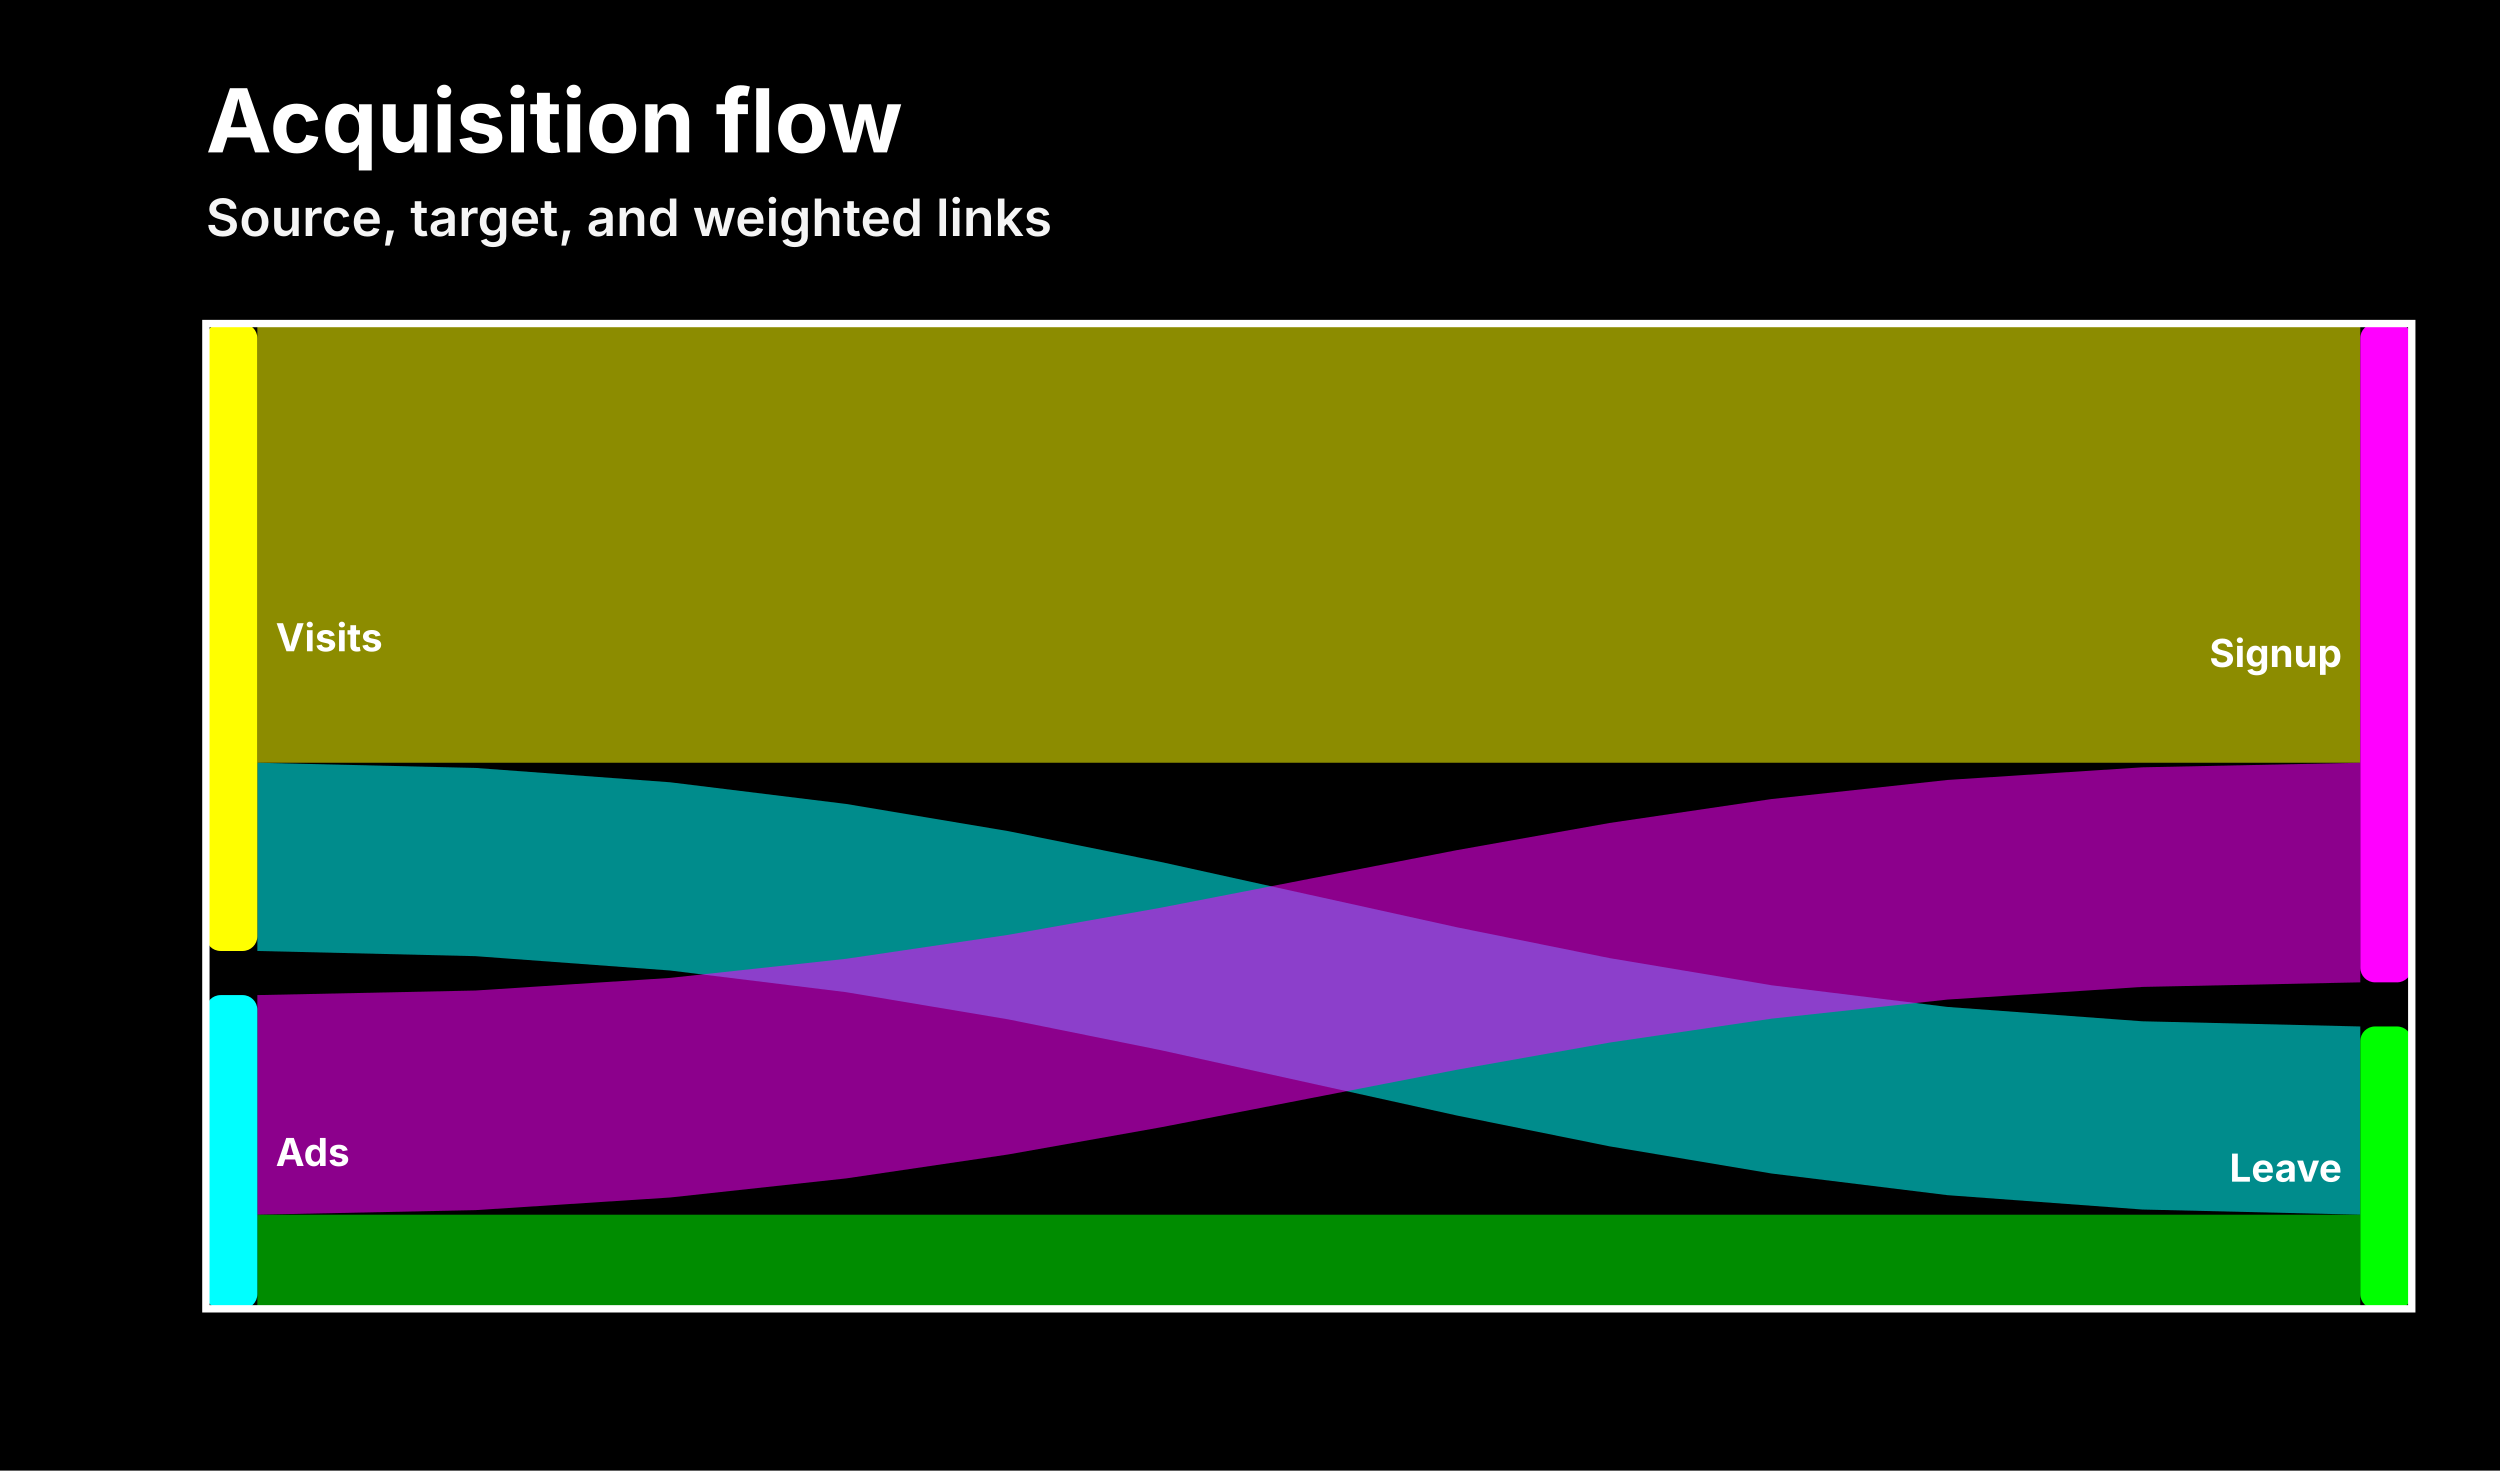
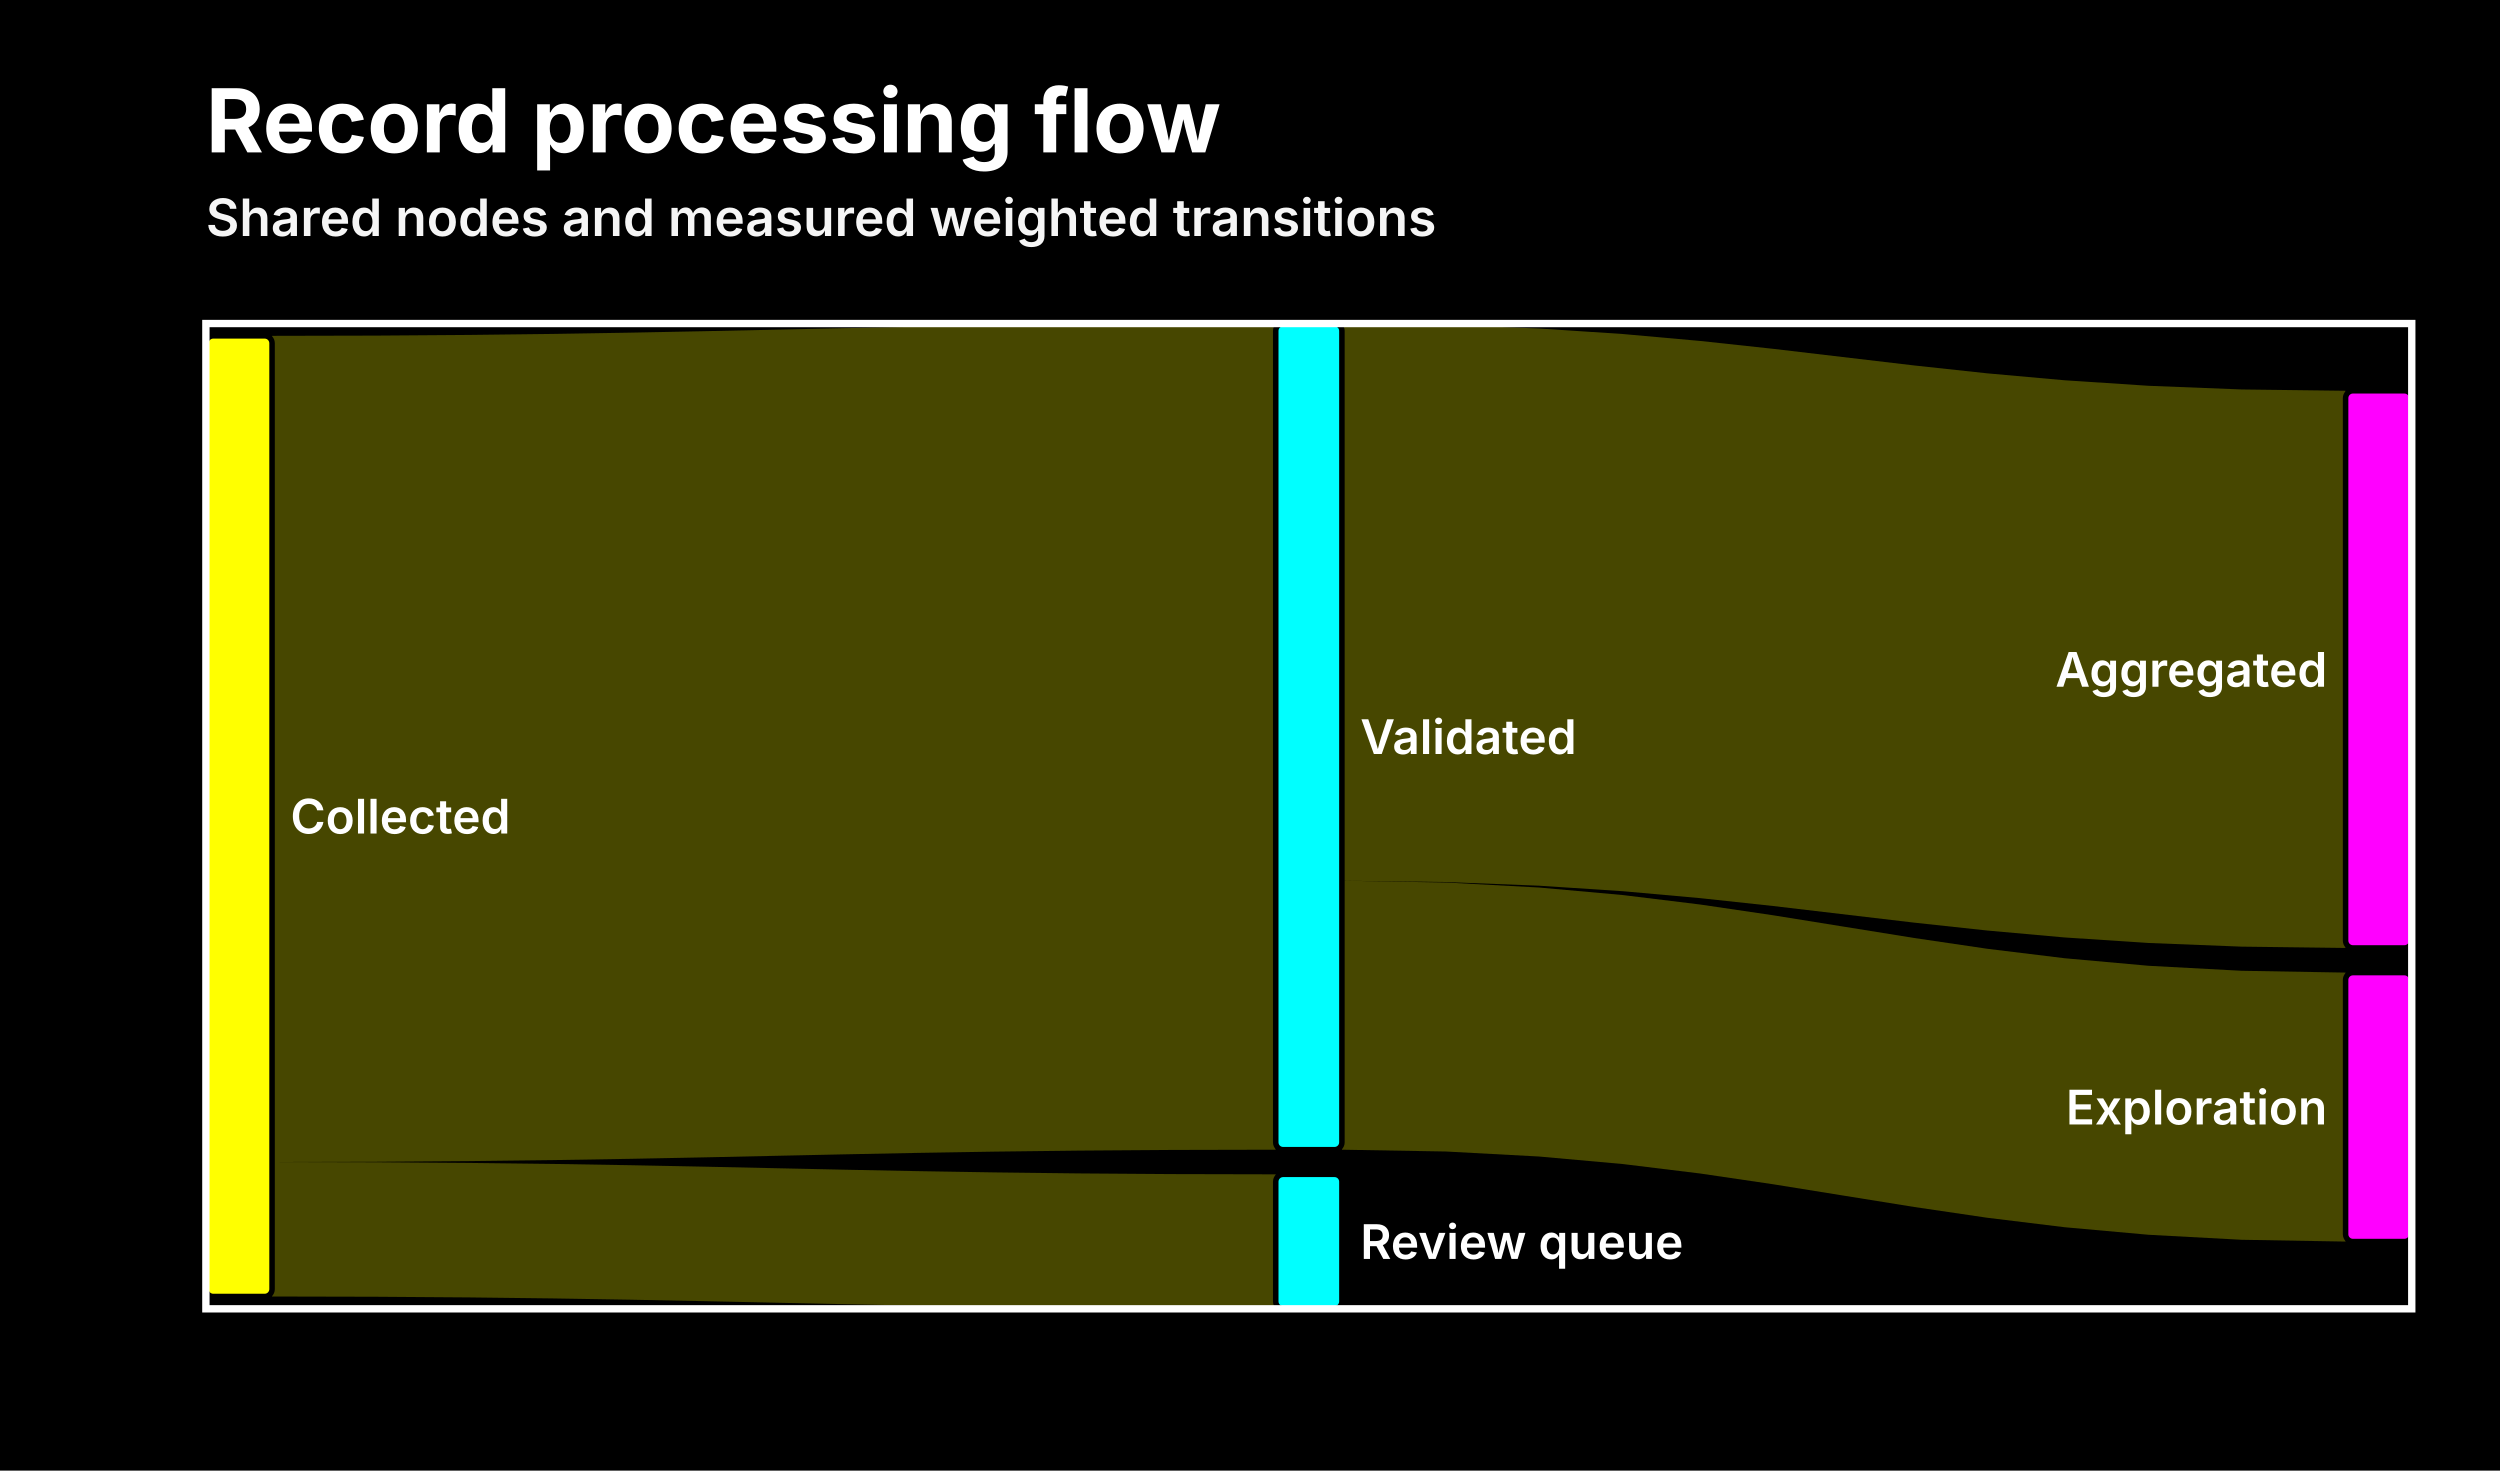
<svg xmlns="http://www.w3.org/2000/svg" width="680" height="400" viewBox="0 0 680 400" role="img" aria-labelledby="title description">
  <defs>
    <clipPath id="clip-1">
      <rect x="56" y="88" width="600" height="268" />
    </clipPath>
  </defs>
  <rect width="100%" height="100%" fill="#000000" />
  <g data-scene-node="scene:root">
    <rect data-scene-node="chart:panel" x="56" y="88" width="600" height="268" rx="0" fill="#000000" />
    <g data-scene-node="layer-0:group" clip-path="url(#clip-1)">
-       <path data-scene-node="layer-0:flow:0" opacity="0.55" d="M 70 88 L 129.319 88 L 182.281 88 L 230.16 88 L 274.225 88 L 315.748 88 L 356 88 L 396.252 88 L 437.775 88 L 481.84 88 L 529.719 88 L 582.681 88 L 642 88 L 642 207.467 L 582.681 207.467 L 529.719 207.467 L 481.84 207.467 L 437.775 207.467 L 396.252 207.467 L 356 207.467 L 315.748 207.467 L 274.225 207.467 L 230.16 207.467 L 182.281 207.467 L 129.319 207.467 L 70 207.467 Z" fill="#ffff00" stroke-linejoin="round" />
-       <path data-scene-node="layer-0:flow:1" opacity="0.55" d="M 70 207.467 L 129.319 208.878 L 182.281 212.78 L 230.16 218.675 L 274.225 226.064 L 315.748 234.45 L 356 243.333 L 396.252 252.217 L 437.775 260.602 L 481.84 267.992 L 529.719 273.886 L 582.681 277.789 L 642 279.2 L 642 330.4 L 582.681 328.989 L 529.719 325.086 L 481.84 319.192 L 437.775 311.802 L 396.252 303.417 L 356 294.533 L 315.748 285.65 L 274.225 277.264 L 230.16 269.875 L 182.281 263.98 L 129.319 260.078 L 70 258.667 Z" fill="#00ffff" stroke-linejoin="round" />
-       <path data-scene-node="layer-0:flow:2" opacity="0.55" d="M 70 270.667 L 129.319 269.423 L 182.281 265.985 L 230.16 260.792 L 274.225 254.281 L 315.748 246.894 L 356 239.067 L 396.252 231.24 L 437.775 223.852 L 481.84 217.342 L 529.719 212.148 L 582.681 208.71 L 642 207.467 L 642 267.2 L 582.681 268.444 L 529.719 271.881 L 481.84 277.075 L 437.775 283.585 L 396.252 290.973 L 356 298.8 L 315.748 306.627 L 274.225 314.015 L 230.16 320.525 L 182.281 325.719 L 129.319 329.156 L 70 330.4 Z" fill="#ff00ff" stroke-linejoin="round" />
-       <path data-scene-node="layer-0:flow:3" opacity="0.55" d="M 70 330.4 L 129.319 330.4 L 182.281 330.4 L 230.16 330.4 L 274.225 330.4 L 315.748 330.4 L 356 330.4 L 396.252 330.4 L 437.775 330.4 L 481.84 330.4 L 529.719 330.4 L 582.681 330.4 L 642 330.4 L 642 356 L 582.681 356 L 529.719 356 L 481.84 356 L 437.775 356 L 396.252 356 L 356 356 L 315.748 356 L 274.225 356 L 230.16 356 L 182.281 356 L 129.319 356 L 70 356 Z" fill="#00ff00" stroke-linejoin="round" />
-       <rect data-scene-node="layer-0:source:0" x="56" y="88" width="14" height="170.667" rx="4" fill="#ffff00" />
-       <rect data-scene-node="layer-0:source:1" x="56" y="270.667" width="14" height="85.333" rx="4" fill="#00ffff" />
-       <rect data-scene-node="layer-0:target:0" x="642" y="88" width="14" height="179.2" rx="4" fill="#ff00ff" />
-       <rect data-scene-node="layer-0:target:1" x="642" y="279.2" width="14" height="76.8" rx="4" fill="#00ff00" />
-       <text data-scene-node="layer-0:source-label:0" x="75" y="173.333" fill="#ffffff" font-family="Inter, ui-sans-serif, system-ui, -apple-system, BlinkMacSystemFont, &quot;Segoe UI&quot;, sans-serif" font-size="10.5" font-weight="650" text-anchor="start" dominant-baseline="central">Visits</text>
-       <text data-scene-node="layer-0:source-label:1" x="75" y="313.333" fill="#ffffff" font-family="Inter, ui-sans-serif, system-ui, -apple-system, BlinkMacSystemFont, &quot;Segoe UI&quot;, sans-serif" font-size="10.5" font-weight="650" text-anchor="start" dominant-baseline="central">Ads</text>
-       <text data-scene-node="layer-0:target-label:0" x="637" y="177.6" fill="#ffffff" font-family="Inter, ui-sans-serif, system-ui, -apple-system, BlinkMacSystemFont, &quot;Segoe UI&quot;, sans-serif" font-size="10.5" font-weight="650" text-anchor="end" dominant-baseline="central">Signup</text>
-       <text data-scene-node="layer-0:target-label:1" x="637" y="317.6" fill="#ffffff" font-family="Inter, ui-sans-serif, system-ui, -apple-system, BlinkMacSystemFont, &quot;Segoe UI&quot;, sans-serif" font-size="10.5" font-weight="650" text-anchor="end" dominant-baseline="central">Leave</text>
+       <path data-scene-node="layer-0:flow-link:flow-0" d="M 74 91.35 L 102.311 91.284 L 127.589 91.102 L 150.44 90.827 L 171.471 90.481 L 191.289 90.09 L 210.5 89.675 L 229.711 89.26 L 249.529 88.869 L 270.56 88.523 L 293.411 88.248 L 318.689 88.066 L 347 88 L 347 312.718 L 318.689 312.784 L 293.411 312.966 L 270.56 313.241 L 249.529 313.587 L 229.711 313.978 L 210.5 314.393 L 191.289 314.808 L 171.471 315.199 L 150.44 315.545 L 127.589 315.82 L 102.311 316.002 L 74 316.068 Z" fill="#ffff0047" stroke-linecap="round" stroke-linejoin="round" />
+       <path data-scene-node="layer-0:flow-link:flow-1" d="M 74 316.068 L 102.311 316.134 L 127.589 316.316 L 150.44 316.591 L 171.471 316.937 L 191.289 317.328 L 210.5 317.743 L 229.711 318.158 L 249.529 318.549 L 270.56 318.895 L 293.411 319.17 L 318.689 319.352 L 347 319.418 L 347 356 L 318.689 355.934 L 293.411 355.752 L 270.56 355.477 L 249.529 355.131 L 229.711 354.74 L 210.5 354.325 L 191.289 353.91 L 171.471 353.519 L 150.44 353.173 L 127.589 352.898 L 102.311 352.716 L 74 352.65 Z" fill="#ffff0047" stroke-linecap="round" stroke-linejoin="round" />
+       <path data-scene-node="layer-0:flow-link:flow-2" d="M 365 88 L 393.311 88.36 L 418.589 89.355 L 441.44 90.858 L 462.471 92.742 L 482.289 94.88 L 501.5 97.145 L 520.711 99.411 L 540.529 101.549 L 561.56 103.433 L 584.411 104.936 L 609.689 105.931 L 638 106.291 L 638 257.845 L 609.689 257.485 L 584.411 256.49 L 561.56 254.987 L 540.529 253.103 L 520.711 250.965 L 501.5 248.699 L 482.289 246.434 L 462.471 244.296 L 441.44 242.412 L 418.589 240.909 L 393.311 239.914 L 365 239.554 Z" fill="#ffff0047" stroke-linecap="round" stroke-linejoin="round" />
+       <path data-scene-node="layer-0:flow-link:flow-3" d="M 365 239.554 L 393.311 240.046 L 418.589 241.405 L 441.44 243.459 L 462.471 246.033 L 482.289 248.955 L 501.5 252.049 L 520.711 255.144 L 540.529 258.066 L 561.56 260.64 L 584.411 262.694 L 609.689 264.053 L 638 264.545 L 638 337.709 L 609.689 337.217 L 584.411 335.858 L 561.56 333.804 L 540.529 331.23 L 520.711 328.308 L 501.5 325.213 L 482.289 322.119 L 462.471 319.197 L 441.44 316.623 L 418.589 314.569 L 393.311 313.21 L 365 312.718 Z" fill="#ffff0047" stroke-linecap="round" stroke-linejoin="round" />
+       <rect data-scene-node="layer-0:flow-node:Collected" x="56" y="91.35" width="18" height="261.3" rx="2" fill="#ffff00" stroke="#000000" stroke-width="1.5" />
+       <rect data-scene-node="layer-0:flow-node:Validated" x="347" y="88" width="18" height="224.718" rx="2" fill="#00ffff" stroke="#000000" stroke-width="1.5" />
+       <rect data-scene-node="layer-0:flow-node:Review queue" x="347" y="319.418" width="18" height="36.582" rx="2" fill="#00ffff" stroke="#000000" stroke-width="1.5" />
+       <rect data-scene-node="layer-0:flow-node:Aggregated" x="638" y="106.291" width="18" height="151.554" rx="2" fill="#ff00ff" stroke="#000000" stroke-width="1.5" />
+       <rect data-scene-node="layer-0:flow-node:Exploration" x="638" y="264.545" width="18" height="73.164" rx="2" fill="#ff00ff" stroke="#000000" stroke-width="1.5" />
+       <text data-scene-node="layer-0:flow-label:Collected" x="79" y="222" fill="#ffffff" font-family="Inter, ui-sans-serif, system-ui, -apple-system, BlinkMacSystemFont, &quot;Segoe UI&quot;, sans-serif" font-size="13" font-weight="600" text-anchor="start" dominant-baseline="central">Collected</text>
+       <text data-scene-node="layer-0:flow-label:Validated" x="370" y="200.359" fill="#ffffff" font-family="Inter, ui-sans-serif, system-ui, -apple-system, BlinkMacSystemFont, &quot;Segoe UI&quot;, sans-serif" font-size="13" font-weight="600" text-anchor="start" dominant-baseline="central">Validated</text>
+       <text data-scene-node="layer-0:flow-label:Review queue" x="370" y="337.709" fill="#ffffff" font-family="Inter, ui-sans-serif, system-ui, -apple-system, BlinkMacSystemFont, &quot;Segoe UI&quot;, sans-serif" font-size="13" font-weight="600" text-anchor="start" dominant-baseline="central">Review queue</text>
+       <text data-scene-node="layer-0:flow-label:Aggregated" x="633" y="182.068" fill="#ffffff" font-family="Inter, ui-sans-serif, system-ui, -apple-system, BlinkMacSystemFont, &quot;Segoe UI&quot;, sans-serif" font-size="13" font-weight="600" text-anchor="end" dominant-baseline="central">Aggregated</text>
+       <text data-scene-node="layer-0:flow-label:Exploration" x="633" y="301.127" fill="#ffffff" font-family="Inter, ui-sans-serif, system-ui, -apple-system, BlinkMacSystemFont, &quot;Segoe UI&quot;, sans-serif" font-size="13" font-weight="600" text-anchor="end" dominant-baseline="central">Exploration</text>
    </g>
    <rect data-scene-node="chart:plot-box" x="56" y="88" width="600" height="268" rx="0" fill="none" stroke="#ffffff" stroke-width="2" />
-     <text data-scene-node="chart:title" x="56" y="24" fill="#ffffff" font-family="Inter, ui-sans-serif, system-ui, -apple-system, BlinkMacSystemFont, &quot;Segoe UI&quot;, sans-serif" font-size="24" font-weight="700" text-anchor="start" dominant-baseline="text-before-edge">Acquisition flow</text>
-     <text data-scene-node="chart:subtitle" x="56" y="54" fill="#f5f5f5" font-family="Inter, ui-sans-serif, system-ui, -apple-system, BlinkMacSystemFont, &quot;Segoe UI&quot;, sans-serif" font-size="14" font-weight="600" text-anchor="start" dominant-baseline="text-before-edge">Source, target, and weighted links</text>
+     <text data-scene-node="chart:title" x="56" y="24" fill="#ffffff" font-family="Inter, ui-sans-serif, system-ui, -apple-system, BlinkMacSystemFont, &quot;Segoe UI&quot;, sans-serif" font-size="24" font-weight="700" text-anchor="start" dominant-baseline="text-before-edge">Record processing flow</text>
+     <text data-scene-node="chart:subtitle" x="56" y="54" fill="#f5f5f5" font-family="Inter, ui-sans-serif, system-ui, -apple-system, BlinkMacSystemFont, &quot;Segoe UI&quot;, sans-serif" font-size="14" font-weight="600" text-anchor="start" dominant-baseline="text-before-edge">Shared nodes and measured weighted transitions</text>
  </g>
</svg>
